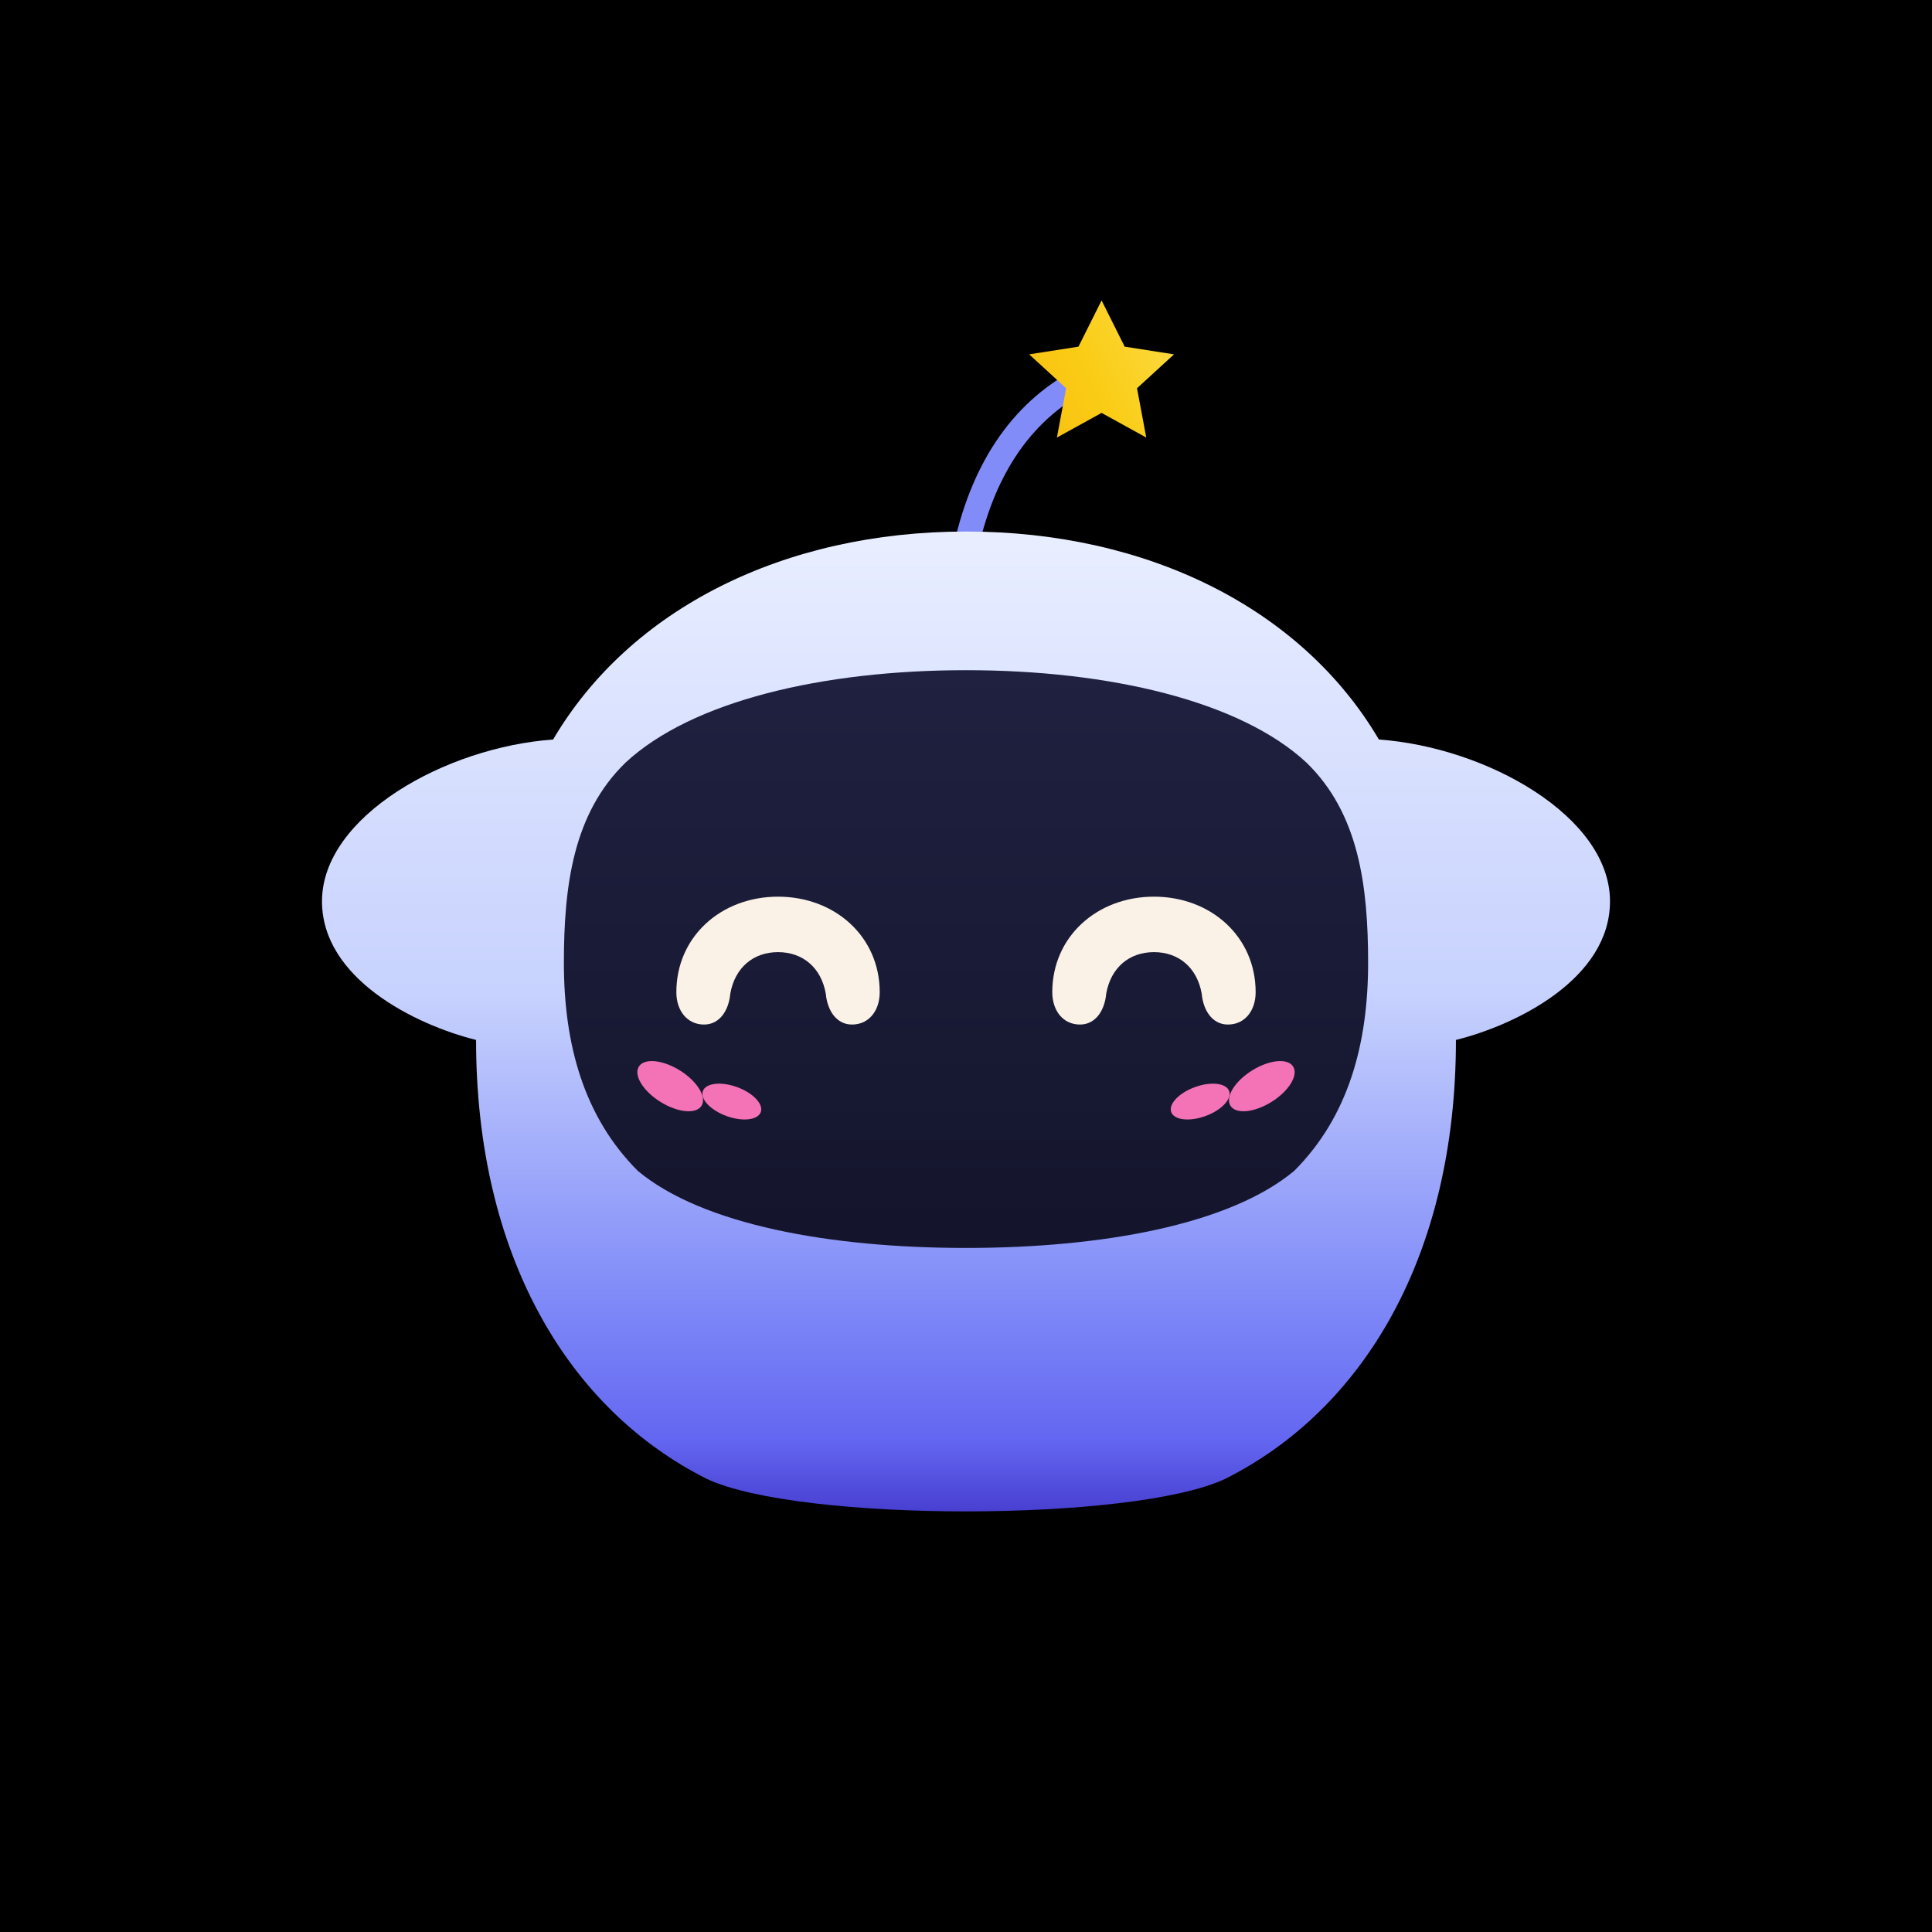
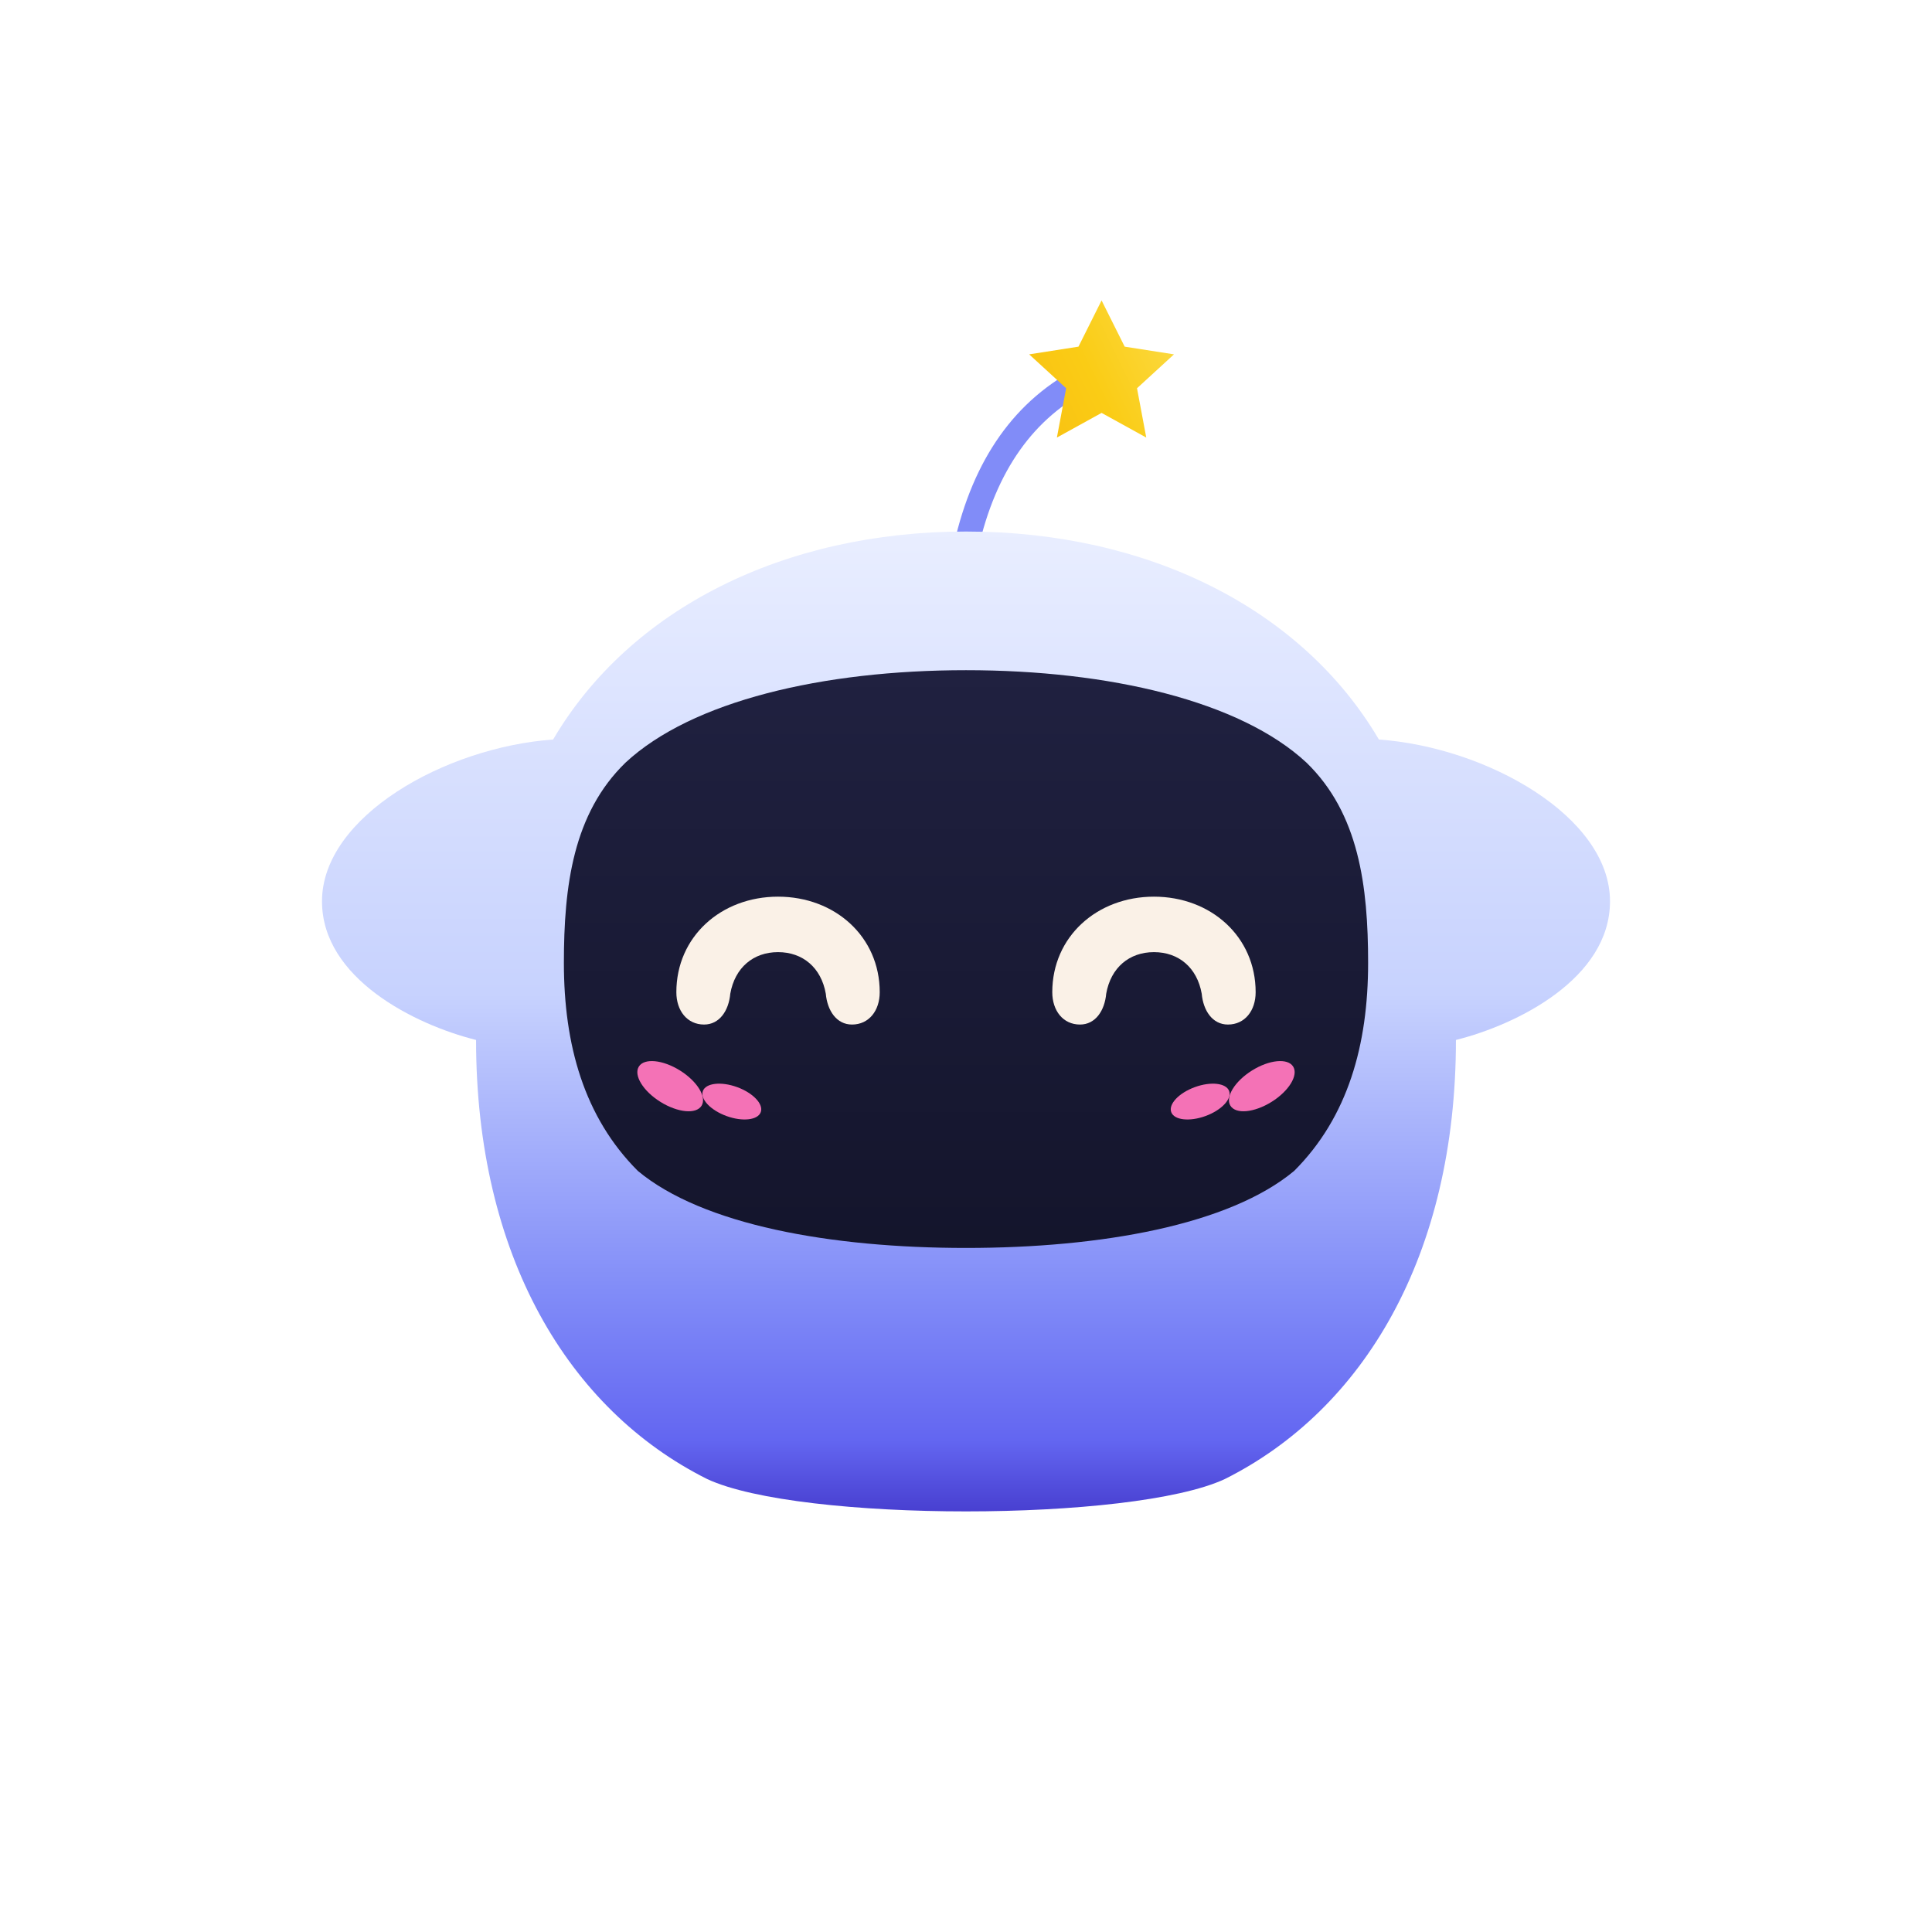
<svg xmlns="http://www.w3.org/2000/svg" id="mochi-char-11" viewBox="0 0 1254 1254" width="100%" height="100%">
  <defs>
    <linearGradient id="sproutGrad-11" x1="550" y1="380" x2="880" y2="220" gradientUnits="userSpaceOnUse">
      <stop offset="0%" stop-color="#F59E0B" />
      <stop offset="55%" stop-color="#FACC15" />
      <stop offset="100%" stop-color="#FEF08A" />
    </linearGradient>
    <linearGradient id="bodyGrad-11" x1="627" y1="300" x2="627" y2="990" gradientUnits="userSpaceOnUse">
      <stop offset="0%" stop-color="#EEF2FF" />
      <stop offset="50%" stop-color="#C7D2FE" />
      <stop offset="78%" stop-color="#818CF8" />
      <stop offset="92%" stop-color="#6366F1" />
      <stop offset="100%" stop-color="#4338CA" />
    </linearGradient>
    <linearGradient id="visorGrad-11" x1="627" y1="400" x2="627" y2="860" gradientUnits="userSpaceOnUse">
      <stop offset="0%" stop-color="#212242" />
      <stop offset="100%" stop-color="#121329" />
    </linearGradient>
    <style>
      #mochi-char-11 .body-part {
        transform-origin: 627px 985px;
        animation: breathe-11 4.7s cubic-bezier(0.45, 0.05, 0.55, 0.95) -0.57s infinite;
      }
      @keyframes breathe-11 {
        0%, 100% { transform: scale(1, 1) translateY(0px); }
        22% { transform: scale(1.018, 0.982) translateY(3px); }
        52% { transform: scale(0.982, 1.028) translateY(-10px); }
        70% { transform: scale(0.988, 1.020) translateY(-7px); }
        86% { transform: scale(1.010, 0.990) translateY(1.5px); }
      }
      #mochi-char-11 .sprout-part {
        transform-origin: 627px 355px;
        animation: sprout-11 4.7s ease-in-out -0.57s infinite;
      }
      @keyframes sprout-11 {
        0%, 100% { transform: rotate(0deg) translateY(0px); }
        25% { transform: rotate(-3.5deg) translateY(2px); }
        55% { transform: rotate(4.5deg) translateY(-9px); }
        80% { transform: rotate(-2deg) translateY(1px); }
      }
      #mochi-char-11 .visor-part {
        transform-origin: 627px 615px;
        animation: visor-11 4.7s cubic-bezier(0.45, 0.05, 0.55, 0.95) -0.57s infinite;
      }
      @keyframes visor-11 {
        0%, 100% { transform: translateY(0px) scale(1); }
        22% { transform: translateY(2px) scale(1.004, 0.996); }
        52% { transform: translateY(-8px) scale(0.996, 1.006); }
        86% { transform: translateY(1px); }
      }
      #mochi-char-11 .face-part {
        transform-origin: 627px 615px;
        animation: glance-11 11.8s ease-in-out -0.57s infinite;
      }
      @keyframes glance-11 {
        0%, 25%, 100% { transform: translate(0px, 0px); }
        30%, 44% { transform: translate(-5px, -3px); }
        48%, 68% { transform: translate(0px, 0px); }
        73%, 86% { transform: translate(5px, -3px); }
      }
      #mochi-char-11 .eye {
        transform-box: fill-box;
        transform-origin: center 65%;
        animation: blink-11 5.8s -0.57s infinite;
      }
      @keyframes blink-11 {
        0%, 68%, 74%, 100% { transform: scaleY(1); }
        71% { transform: scaleY(0.08) translateY(6px); }
      }
    </style>
  </defs>
-   <rect width="1254" height="1254" fill="#000000" />
  <g>
    <g class="sprout-part">
      <path d="M 627 355 Q 645 275 705 245" fill="none" stroke="#818CF8" stroke-width="16" stroke-linecap="round" />
      <polygon points="715,195 730,225 762,230 738,252 744,284 715,268 686,284 692,252 668,230 700,225" fill="url(#sproutGrad-11)" />
    </g>
    <g class="body-part">
      <path d="M 627 345 C 745 345, 845 395, 895 480 C 965 485, 1045 530, 1045 585 C 1045 635, 985 665, 945 675 C 945 815, 885 915, 795 960 C 735 988, 519 988, 459 960 C 369 915, 309 815, 309 675 C 269 665, 209 635, 209 585 C 209 530, 289 485, 359 480 C 409 395, 509 345, 627 345 Z" fill="url(#bodyGrad-11)" />
    </g>
    <path class="visor-part" d="M 627 435 C 720 435, 805 455, 848 495 C 882 528, 888 575, 888 625 C 888 678, 875 725, 840 760 C 798 795, 715 810, 627 810 C 539 810, 456 795, 414 760 C 379 725, 366 678, 366 625 C 366 575, 372 528, 406 495 C 449 455, 534 435, 627 435 Z" fill="url(#visorGrad-11)" />
    <g class="face-part">
      <g fill="#FAF1E7">
        <g transform="translate(0, 10)">
          <path class="eye" d="M 457 655 C 446 655, 439 646, 439 634 C 439 598, 468 572, 505 572 C 542 572, 571 598, 571 634 C 571 646, 564 655, 553 655 C 543 655, 537 646, 536 635 C 533 618, 521 608, 505 608 C 489 608, 477 618, 474 635 C 473 646, 467 655, 457 655 Z" />
          <path class="eye" d="M 797 655 C 808 655, 815 646, 815 634 C 815 598, 786 572, 749 572 C 712 572, 683 598, 683 634 C 683 646, 690 655, 701 655 C 711 655, 717 646, 718 635 C 721 618, 733 608, 749 608 C 765 608, 777 618, 780 635 C 781 646, 787 655, 797 655 Z" />
        </g>
      </g>
      <g fill="#F472B6">
        <ellipse cx="435" cy="705" rx="24" ry="12" transform="rotate(32 435 705)" />
        <ellipse cx="475" cy="715" rx="20" ry="10" transform="rotate(20 475 715)" />
        <ellipse cx="819" cy="705" rx="24" ry="12" transform="rotate(-32 819 705)" />
        <ellipse cx="779" cy="715" rx="20" ry="10" transform="rotate(-20 779 715)" />
      </g>
    </g>
  </g>
</svg>
